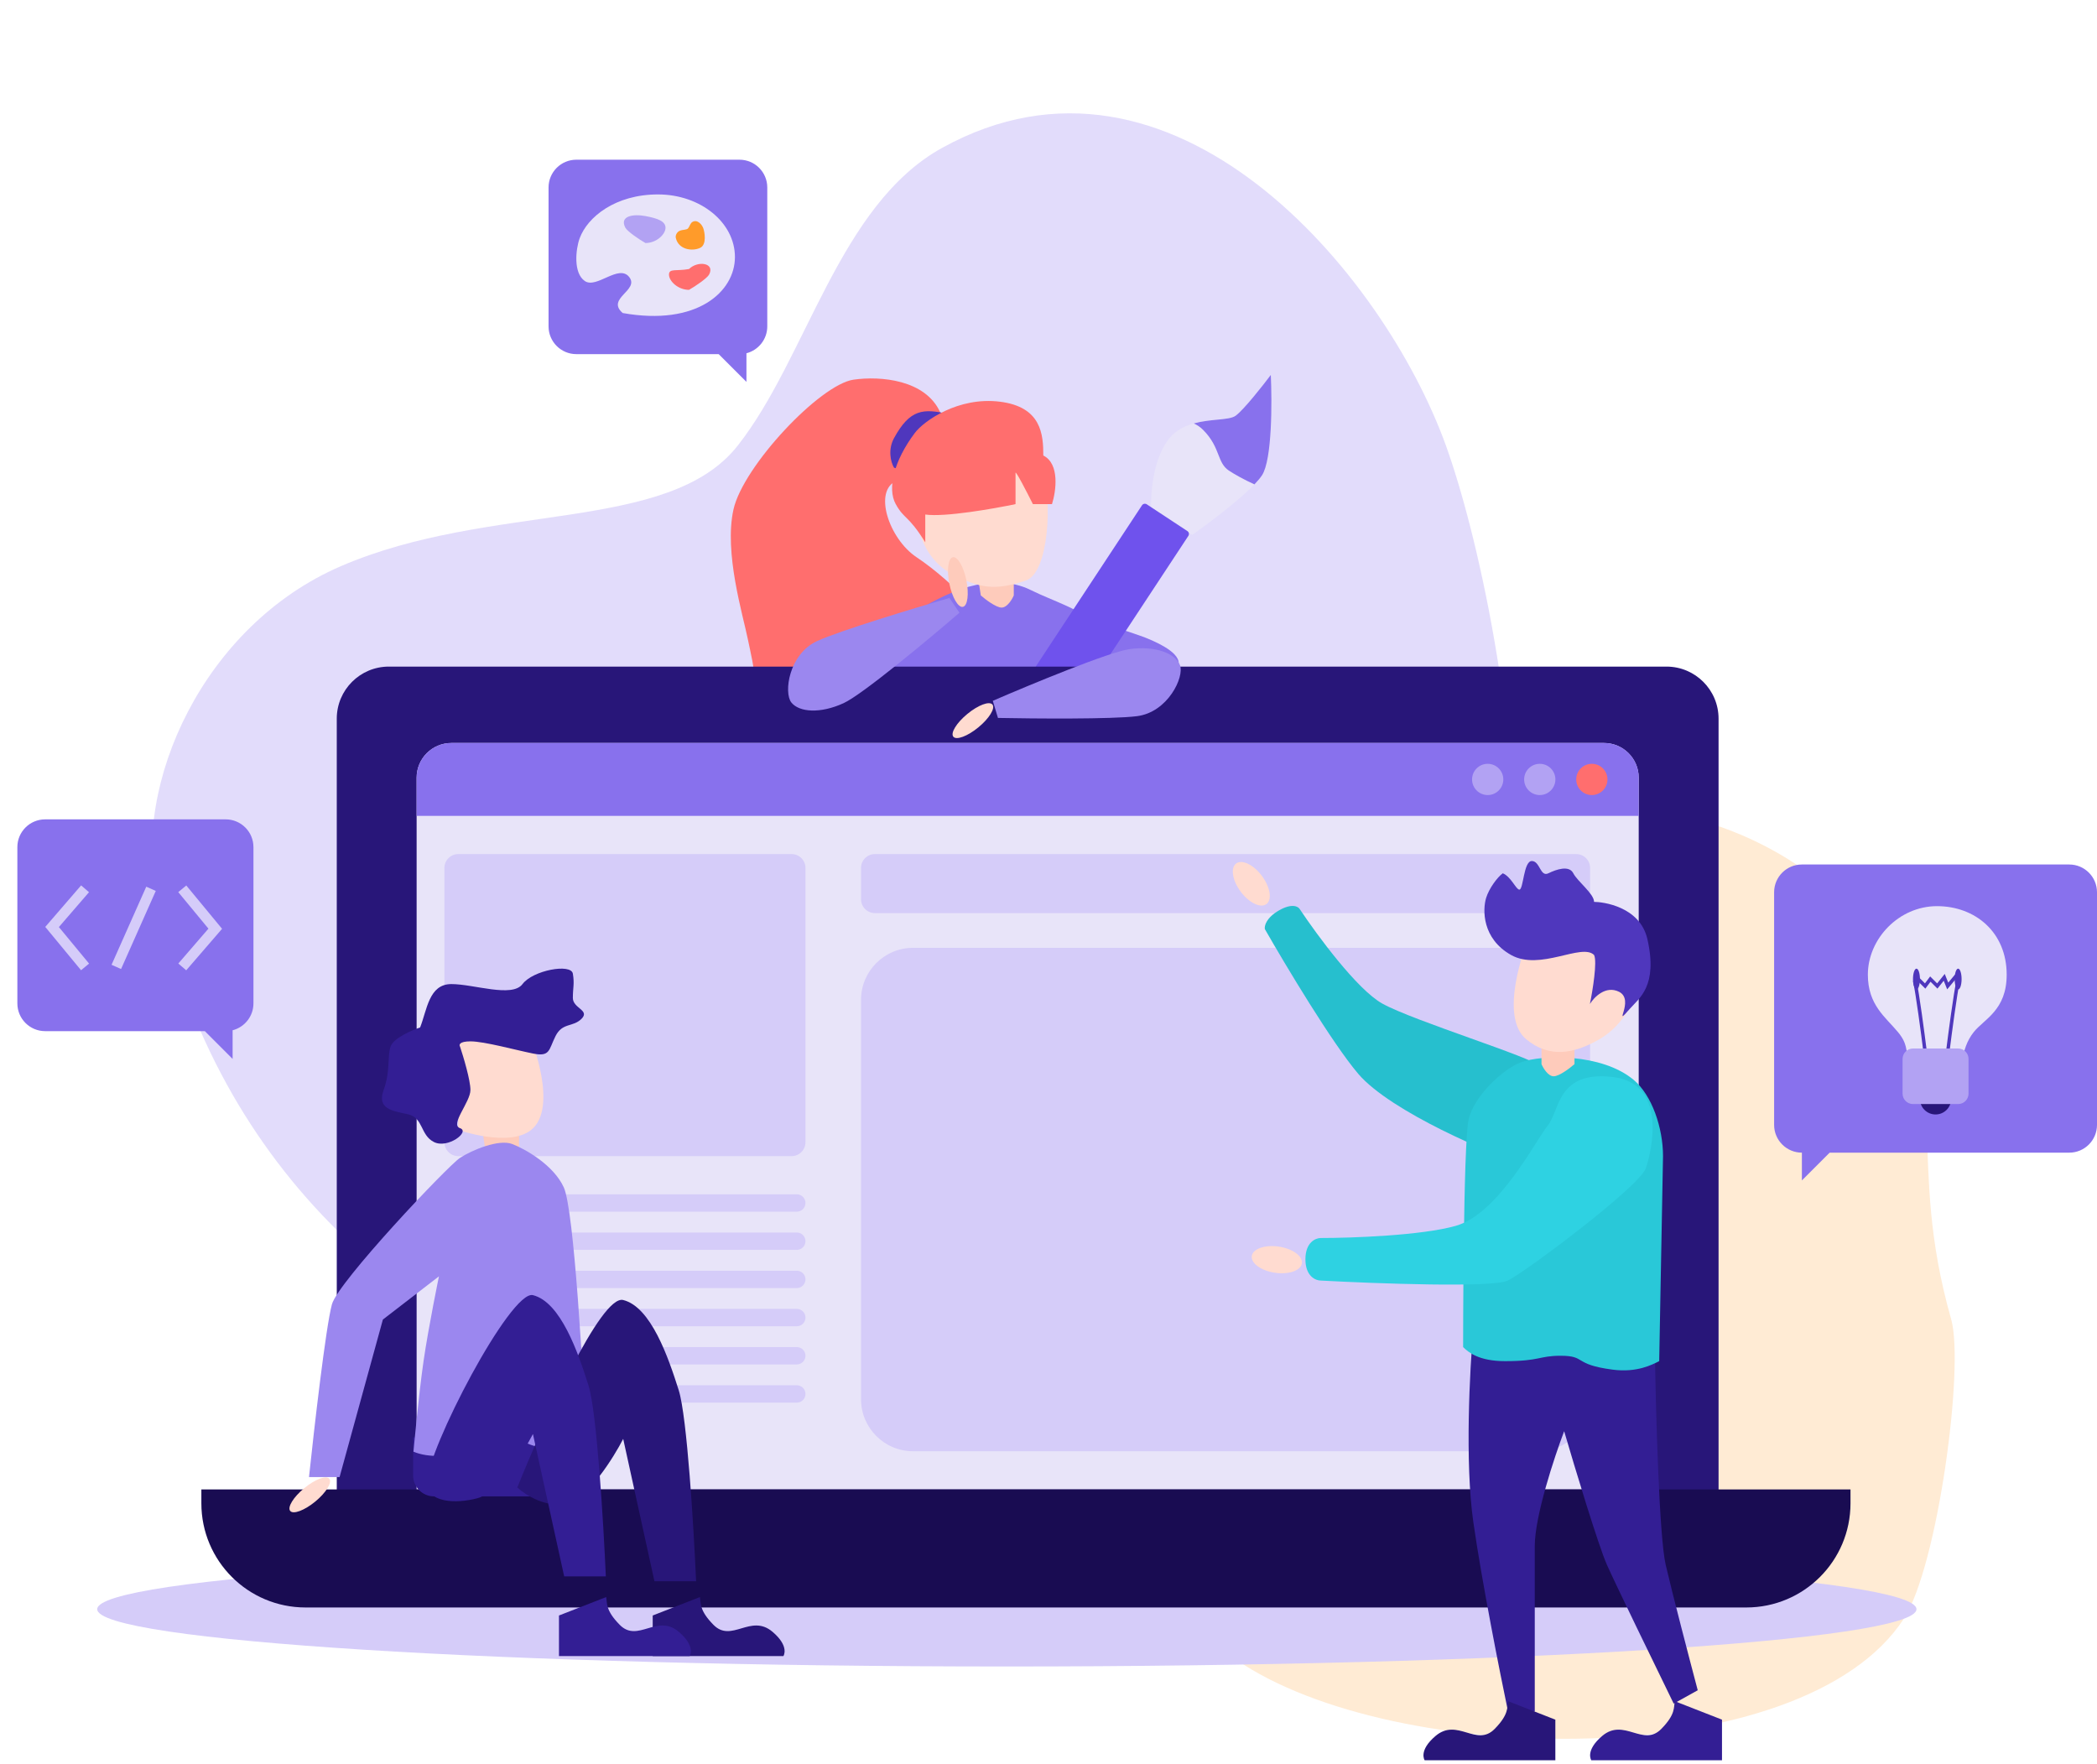
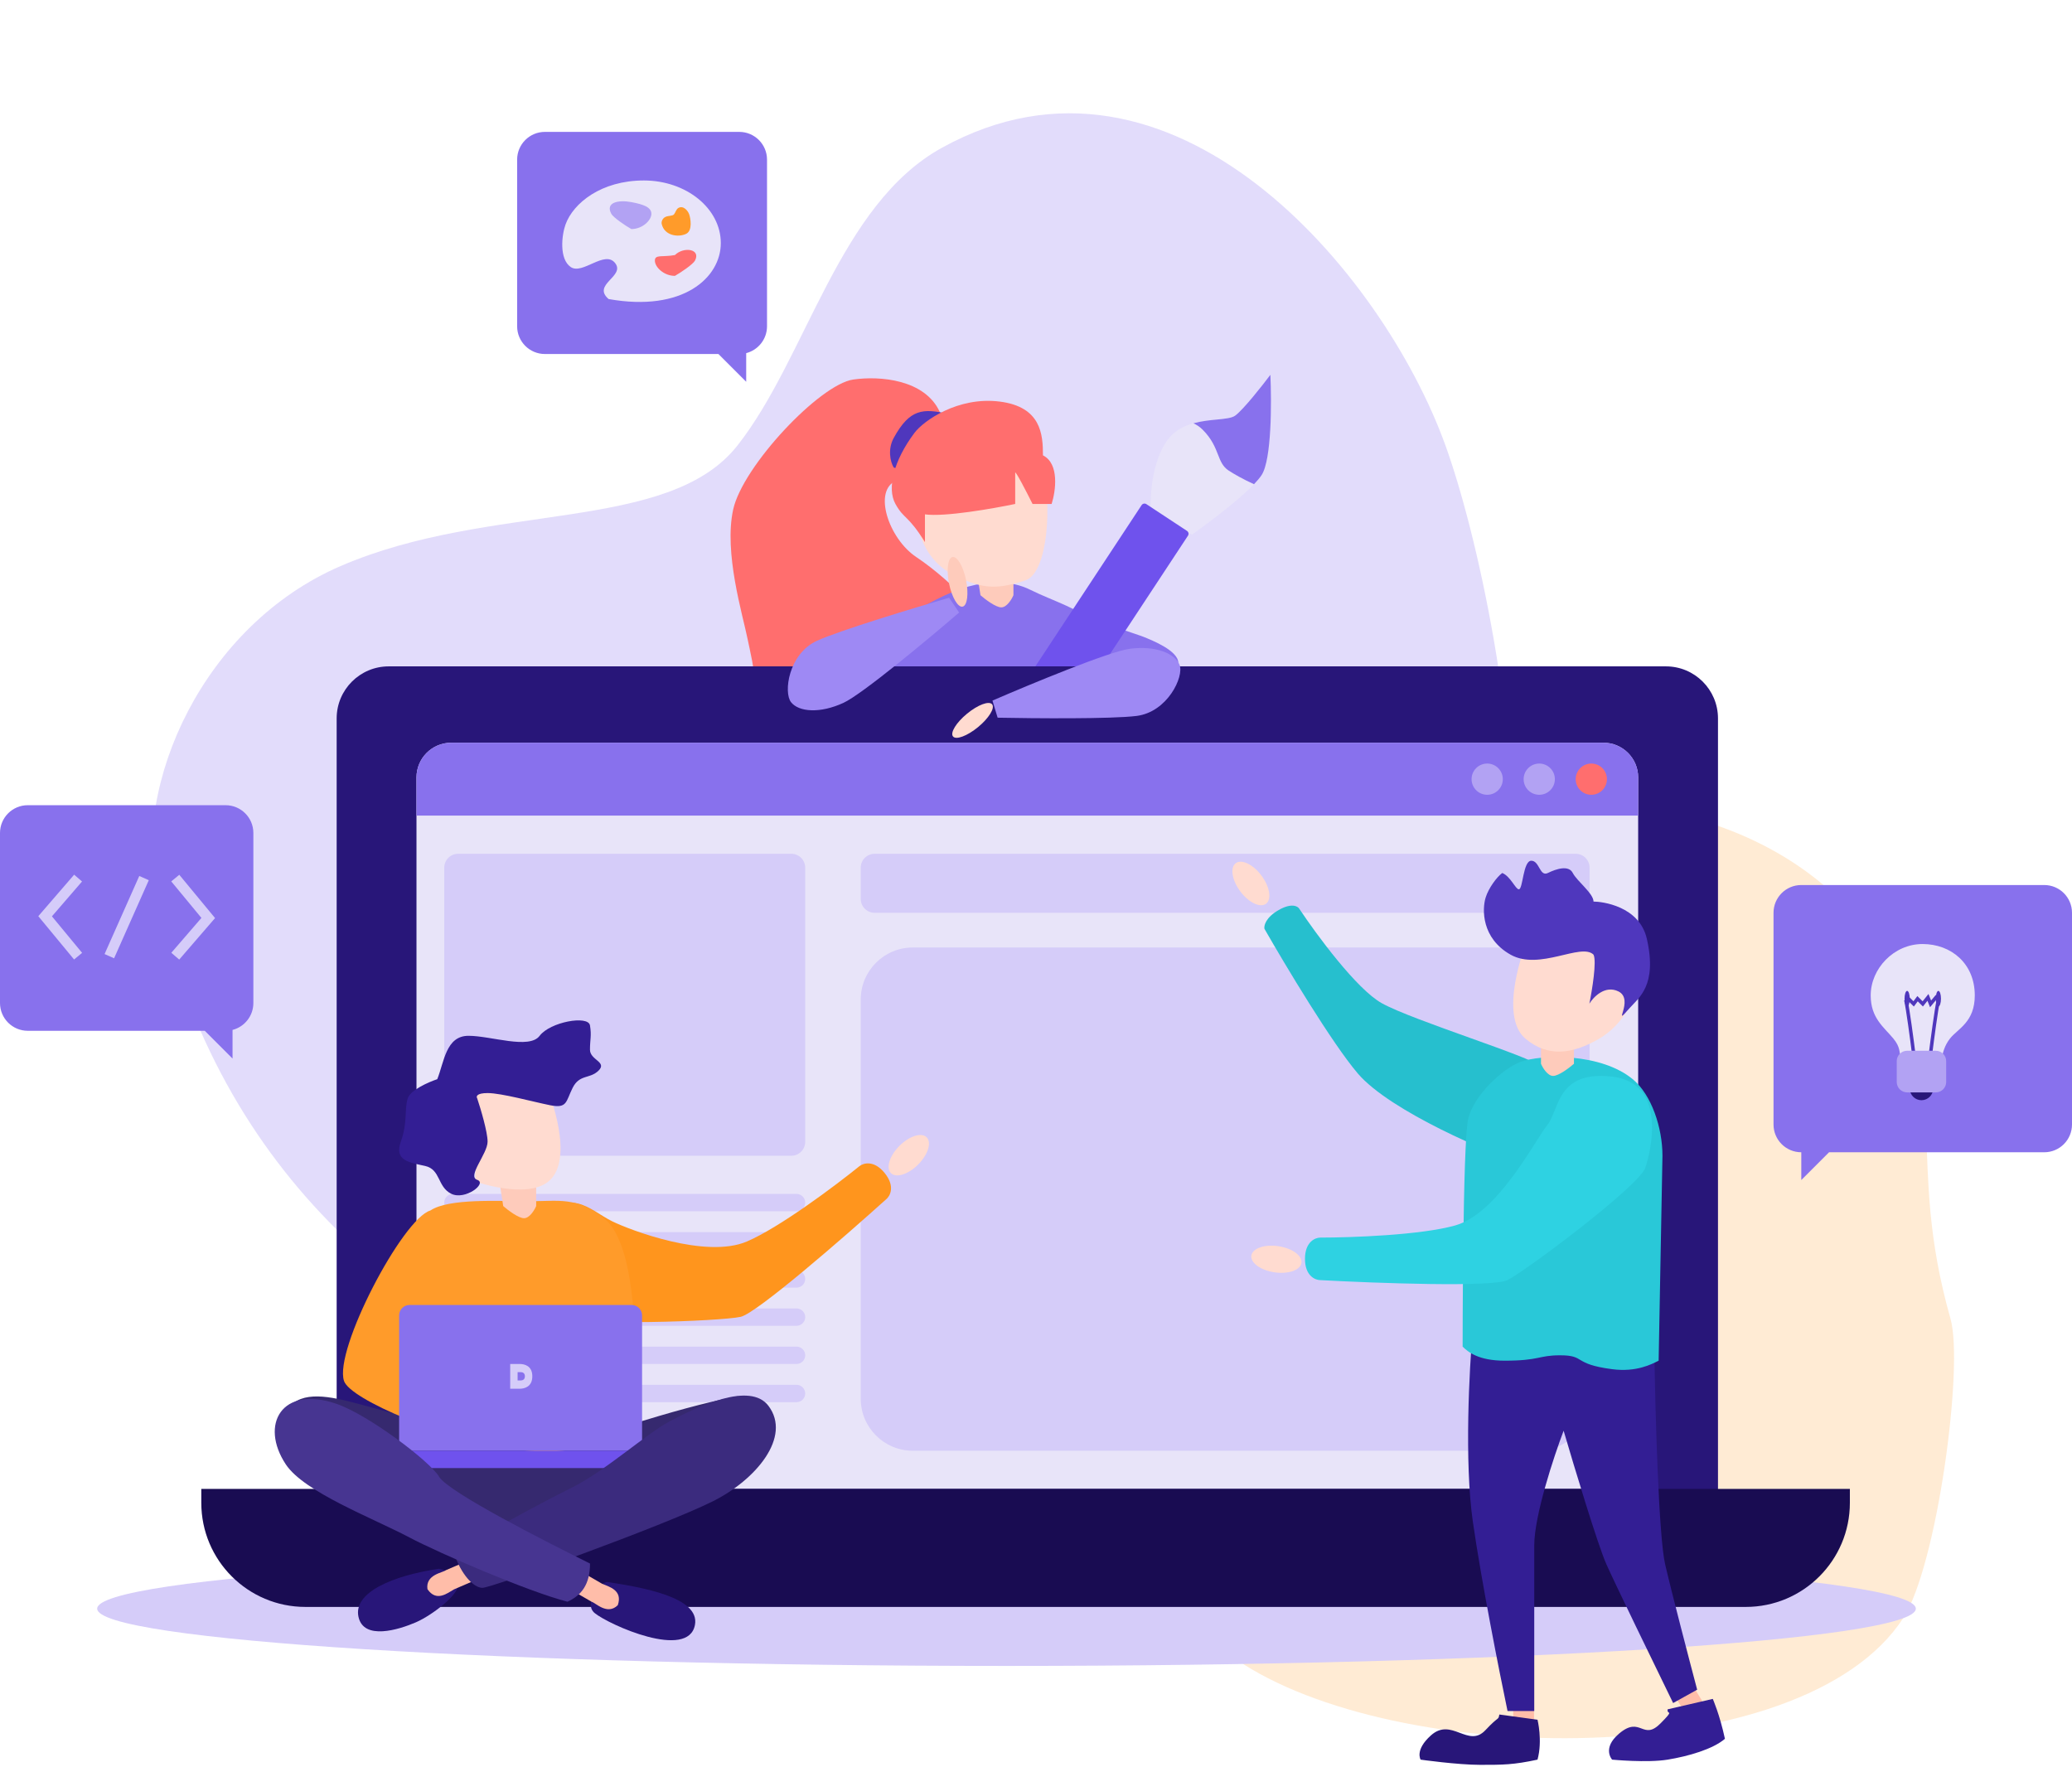
- <svg xmlns="http://www.w3.org/2000/svg" width="604" height="508" viewBox="0 0 604 508" fill="none">
+ <svg xmlns="http://www.w3.org/2000/svg" width="597" height="509" viewBox="0 0 597 509" fill="none">
  <path d="M98.122 163.103C58.639 180.152 38.001 225.916 45.18 258.219C80.909 419.003 269.57 443.71 375.394 392.817C466.497 349.004 434.407 178.091 416.472 128.341C398.537 78.59 337.707 6.002 271.4 42.57C241.592 59.009 232.498 102.923 212.497 128.341C192.496 153.759 141.518 144.365 98.122 163.103Z" fill="#6F52ED" fill-opacity="0.2" />
  <path d="M329.5 183.5C327.5 182.7 316.667 179.333 311.5 177V199H329.5C332.5 197 339.5 200.5 339.5 191C339.5 187.5 332 184.5 329.5 183.5Z" fill="#8871ED" />
  <path d="M541.292 274.013C523.683 241.317 462.931 213.182 399.785 248.012C369.388 264.779 275.652 265.616 258.93 352.012C246.93 414.012 310.403 446.562 356 478C401.597 509.438 519.28 511.022 548.368 466.222C558.129 451.189 565.863 393.632 562 380C548.635 332.843 563.305 314.882 541.292 274.013Z" fill="#FF9B2A" fill-opacity="0.2" />
  <path d="M245.864 109.351C253.615 108.243 266.5 109.351 270.779 118.7L278 130.7C276.154 133.933 263.858 136.23 258.321 138.446C251.4 141.217 256 155.167 264 160.5C274.5 167.5 286.463 180.301 292 190C297.537 199.699 277.699 234.046 270.779 240.974C263.858 247.901 245.864 254.829 237.559 257.6C229.253 260.371 198.803 261.756 193.266 242.359C187.729 222.962 201.571 216.035 211.259 210.493C220.948 204.951 216.796 191.096 215.412 184.168C214.028 177.241 208.491 159.229 211.259 146.759C214.028 134.29 236.174 110.736 245.864 109.351Z" fill="#FF6E6E" />
  <path d="M278.999 169C274.151 170.322 266 174 257.5 180.5C253.5 185 236.998 215.5 237.498 223C237.998 230.5 257.498 228.5 271.498 231.5C282.698 233.9 310.165 230.5 322.498 228.5L322.491 228.27C321.99 212.231 321.116 184.242 316.999 180.5C311.499 175.5 302.999 173 296.999 170C290.999 167 284.499 167.5 278.999 169Z" fill="#8871ED" />
  <path d="M336.258 126.96C331.918 133.043 331.345 142.908 331.602 147.08L343.434 154.043C348.916 150.184 360.607 141.347 363.512 136.871C366.416 132.394 366.402 115.754 366.032 107.993C363.626 111.197 358.232 118.032 355.908 119.741C353.003 121.876 341.683 119.356 336.258 126.96Z" fill="#E8E4F9" />
  <path fill-rule="evenodd" clip-rule="evenodd" d="M343.852 121.963C344.801 122.399 345.69 122.984 346.467 123.756C349.144 126.409 350.115 128.886 350.933 130.973C351.669 132.849 352.282 134.411 353.9 135.503C355.42 136.529 358.302 138.156 361.315 139.514C362.255 138.536 363.013 137.639 363.512 136.87C366.417 132.394 366.402 115.753 366.032 107.993C363.626 111.197 358.232 118.032 355.908 119.74C354.925 120.463 352.977 120.653 350.62 120.882C348.554 121.083 346.173 121.315 343.852 121.963Z" fill="#8871ED" />
  <path d="M328.924 145.545C329.227 145.084 329.848 144.956 330.309 145.26L342 152.962C342.461 153.265 342.589 153.886 342.285 154.347L264.828 271.931C263.612 273.775 261.132 274.286 259.287 273.071L252.606 268.67C250.761 267.454 250.251 264.974 251.466 263.129L328.924 145.545Z" fill="#6F52ED" />
  <path d="M97 207C97 198.716 103.716 192 112 192H480C488.284 192 495 198.716 495 207V435H97V207Z" fill="#281679" />
  <ellipse cx="290" cy="463.5" rx="262" ry="16.5" fill="#D5CCF9" />
  <path d="M120 224C120 218.477 124.477 214 130 214H462C467.523 214 472 218.477 472 224V429H120V224Z" fill="#E8E4F9" />
  <path d="M58 429H533V433C533 449.569 519.569 463 503 463H88C71.431 463 58 449.569 58 433V429Z" fill="#190C52" />
  <path d="M120 224C120 218.477 124.477 214 130 214H462C467.523 214 472 218.477 472 224V235H120V224Z" fill="#8871ED" />
  <circle cx="458.5" cy="224.5" r="4.5" fill="#FF6E6E" />
  <circle cx="443.5" cy="224.5" r="4.5" fill="#B2A2F3" />
  <circle cx="428.5" cy="224.5" r="4.5" fill="#B2A2F3" />
  <rect x="248" y="273" width="210" height="145" rx="15" fill="#D5CCF9" />
  <rect x="248" y="246" width="210" height="17" rx="4" fill="#D5CCF9" />
  <rect x="128" y="246" width="104" height="87" rx="4" fill="#D5CCF9" />
  <rect x="128" y="344" width="104" height="5" rx="2.5" fill="#D5CCF9" />
  <rect x="128" y="377" width="104" height="5" rx="2.5" fill="#D5CCF9" />
  <rect x="128" y="355" width="104" height="5" rx="2.5" fill="#D5CCF9" />
  <rect x="128" y="388" width="104" height="5" rx="2.5" fill="#D5CCF9" />
  <rect x="128" y="366" width="104" height="5" rx="2.5" fill="#D5CCF9" />
+   <path d="M254.912 338.002C251.831 334.189 248.769 335.086 247.624 336.011C240.751 341.564 224.641 353.678 215.183 357.717C203.36 362.767 181.456 354.385 176.409 351.9C169.5 348.5 164.444 341.308 153.173 352.664C141.902 364.02 157.443 376.226 162.118 379.202C166.794 382.178 207.628 380.703 213.402 379.415C218.022 378.384 243.277 356.406 255.327 345.546C256.472 344.62 257.993 341.816 254.912 338.002Z" fill="#FF951D" />
  <rect x="128" y="399" width="104" height="5" rx="2.5" fill="#D5CCF9" />
-   <path d="M424.36 438.385C421.897 421.154 423.334 394.282 424.36 383L476.688 390.692C476.944 407.359 477.919 442.692 479.766 450.692C481.613 458.692 486.691 478.128 489 486.846L482.074 490.692C476.688 479.667 465.299 456.231 462.836 450.692C460.374 445.154 453.602 422.744 450.524 412.231C447.702 419.667 442.059 436.692 442.059 445.308V493H434.364C432.055 481.974 426.822 455.615 424.36 438.385Z" fill="#331E94" />
-   <path fill-rule="evenodd" clip-rule="evenodd" d="M13 236C8.582 236 5 239.582 5 244V289C5 293.418 8.582 297 13 297H59L67 305V296.748C70.451 295.86 73 292.728 73 289V244C73 239.582 69.418 236 65 236H13Z" fill="#8871ED" />
-   <path fill-rule="evenodd" clip-rule="evenodd" d="M166 46C161.582 46 158 49.582 158 54V94C158 98.418 161.582 102 166 102H207L215 110V101.748C218.45 100.86 221 97.728 221 94V54C221 49.582 217.418 46 213 46H166Z" fill="#8871ED" />
-   <path fill-rule="evenodd" clip-rule="evenodd" d="M519 249C514.582 249 511 252.582 511 257V324C511 328.418 514.582 332 519 332L519 340L527 332H596C600.418 332 604 328.418 604 324V257C604 252.582 600.418 249 596 249H519Z" fill="#8871ED" />
+   <path fill-rule="evenodd" clip-rule="evenodd" d="M8 232C3.582 232 0 235.582 0 240V289C0 293.418 3.582 297 8 297H59L67 305V296.748C70.451 295.86 73 292.728 73 289V240C73 235.582 69.418 232 65 232H8Z" fill="#8871ED" />
+   <path fill-rule="evenodd" clip-rule="evenodd" d="M157 38C152.582 38 149 41.582 149 46V94C149 98.418 152.582 102 157 102H207L215 110V101.748C218.45 100.86 221 97.728 221 94V46C221 41.582 217.418 38 213 38H157Z" fill="#8871ED" />
+   <path fill-rule="evenodd" clip-rule="evenodd" d="M519 255C514.582 255 511 258.582 511 263V324C511 328.418 514.582 332 519 332L519 340L527 332H589C593.418 332 597 328.418 597 324V263C597 258.582 593.418 255 589 255H519Z" fill="#8871ED" />
  <path d="M257.5 126.2C255.734 129.437 256.5 133.033 257.5 134.7C258.833 135.2 261.5 135.9 261.5 134.7C261.5 133.2 263 130.7 266 126.2C268.4 122.6 271.666 120.033 273 119.2C266 117.699 262.136 117.7 257.5 126.2Z" fill="#4F37BD" />
  <path d="M292 171.5V166L281.5 165L282.5 171.5C283.833 172.667 286.9 175 288.5 175C290.1 175 291.5 172.667 292 171.5Z" fill="#FECBBB" />
-   <path d="M149.5 332.5V327L139 326L140 332.5C141.333 333.667 144.4 336 146 336C147.6 336 149 333.667 149.5 332.5Z" fill="#FECBBB" />
-   <path d="M285.956 201.859L287.443 206.788C297.802 206.994 320.31 207.182 327.465 206.283C336.408 205.158 341.189 194.94 339.872 191.584C338.556 188.227 332.905 185.975 325.534 186.93C319.637 187.694 296.692 197.201 285.956 201.859Z" fill="#9B87EF" />
-   <path d="M276.348 176.483L273.462 172.22C263.511 175.107 241.968 181.629 235.405 184.618C227.202 188.354 225.68 199.532 227.937 202.344C230.193 205.156 236.258 205.624 243.01 202.518C248.413 200.033 267.487 184.126 276.348 176.483Z" fill="#9B87EF" />
+   <path d="M285.956 201.859L287.443 206.788C297.802 206.994 320.31 207.182 327.465 206.283C336.408 205.158 341.189 194.94 339.872 191.584C338.556 188.227 332.905 185.975 325.534 186.93C319.637 187.694 296.692 197.201 285.956 201.859Z" fill="#9E89F4" />
+   <path d="M276.348 176.483L273.462 172.22C263.511 175.107 241.968 181.629 235.405 184.618C227.202 188.354 225.68 199.532 227.937 202.344C230.193 205.156 236.258 205.624 243.01 202.518C248.413 200.033 267.487 184.126 276.348 176.483Z" fill="#9E89F4" />
  <ellipse cx="280.219" cy="207.563" rx="2.5" ry="7.291" transform="rotate(50.556 280.219 207.563)" fill="#FFDBD0" />
  <ellipse cx="360.412" cy="254.556" rx="3.806" ry="7.291" transform="rotate(143.248 360.412 254.556)" fill="#FFDBD0" />
  <ellipse cx="367.767" cy="362.825" rx="3.806" ry="7.291" transform="rotate(98.3577 367.767 362.825)" fill="#FFDBD0" />
-   <ellipse cx="89.219" cy="430.563" rx="2.5" ry="7.291" transform="rotate(50.556 89.2194 430.563)" fill="#FFDBD0" />
+   <ellipse cx="261.847" cy="332.847" rx="3.806" ry="7.291" transform="rotate(45 261.847 332.847)" fill="#FFDBD0" />
  <path d="M295.5 167.2C302.137 164.957 303.101 143.931 300.335 135.987C295.265 133.651 282.912 129.258 274.062 130.38C265.212 131.501 261.5 140.86 261.5 146C265.648 152.075 264.5 162 278 167.2C283.325 169.251 287.203 170.003 295.5 167.2Z" fill="#FFDBD0" />
  <path d="M292.505 145.2C286.172 146.533 272.105 149 266.505 148.2V156.2C261.5 148.2 260.5 149.7 258 145.2C255.5 140.7 257.495 132.699 263.5 124.7C266.082 121.26 276.006 114.2 288.006 115.7C300.006 117.2 300.505 125.2 300.505 131.2C305.305 133.6 304.172 141.533 303.005 145.2H297.505C295.839 141.866 292.505 135.4 292.505 136.2V145.2Z" fill="#FF6E6E" />
  <ellipse cx="275.897" cy="167.642" rx="2.5" ry="7.291" transform="rotate(-11.4427 275.897 167.642)" fill="#FECBBB" />
-   <path d="M119 414H169V425C169 428.314 166.314 431 163 431H125C121.686 431 119 428.314 119 425V414Z" fill="#331E94" />
-   <path d="M132 299.444H153C153 299.444 160.899 319.064 153 325.444C146.62 330.597 132 325.444 132 325.444V299.444Z" fill="#FFDBD0" />
-   <path d="M130 283.444C123.5 283.444 123 290.944 121 295.944C118.5 296.778 113.3 299.044 112.5 301.444C111.5 304.444 112.5 308.444 110.5 313.944C108.5 319.444 113 319.944 117.5 320.944C122 321.944 121 326.944 125 328.944C129 330.944 135.5 325.944 132.5 324.944C129.5 323.944 135.5 317.444 135.5 313.944C135.5 311.144 133.5 304.444 132.5 301.444C132.167 300.944 132.3 299.944 135.5 299.944C139.5 299.944 148.5 302.444 153.5 303.444C158.5 304.444 158 302.444 160 298.444C162 294.444 165 295.944 167.5 293.444C170 290.944 165 290.444 165 287.444C165 284.444 165.5 283.444 165 280.444C164.5 277.444 153.5 279.444 150.5 283.444C147.5 287.444 136.5 283.444 130 283.444Z" fill="#331E94" />
-   <path d="M162.394 342.009C159.459 335.569 151.312 330.948 147.5 329.5C143.688 328.052 136.028 331.201 132.5 333.5C128.972 335.799 97.367 369.236 95.606 375.676C93.844 382.117 90.468 411.538 89 425.444H97.807L110.284 380.067L126.431 367.625C126.431 367.625 123.433 382.139 122 392C120.567 401.861 119.092 418.125 119.092 418.125C123.5 420 129.789 419.491 133.037 418.125C140 415.198 146.713 413.227 150.651 415.198C156.5 418.125 164 418.125 169 418.125C168.021 395.437 165.33 348.45 162.394 342.009Z" fill="#9B87EF" />
-   <path d="M163.5 432.944C157.5 434.544 151.333 430.611 149 428.444C156.5 409.777 173.1 372.844 179.5 374.444C187.5 376.444 192.5 390.944 195.5 400.444C197.9 408.044 199.833 440.277 200.5 455.444H188.5L179.5 414.444C176.667 419.944 169.5 431.344 163.5 432.944Z" fill="#281679" />
-   <path d="M188 477V465.312L201.595 460C201.943 461.771 201.317 463.75 205.5 468C210.729 473.312 216.226 464.688 222.5 470C227.52 474.25 225.646 477 225.646 477H188Z" fill="#281679" />
-   <path d="M447.988 507V495.312L434.394 490C434.045 491.771 434.671 493.75 430.488 498C425.26 503.312 419.763 494.688 413.488 500C408.469 504.25 410.342 507 410.342 507H447.988Z" fill="#281679" />
-   <path d="M161 477V465.312L174.595 460C174.943 461.771 174.317 463.75 178.5 468C183.729 473.312 189.226 464.688 195.5 470C200.52 474.25 198.646 477 198.646 477H161Z" fill="#331E94" />
-   <path d="M495.988 507V495.312L482.394 490C482.045 491.771 482.671 493.75 478.488 498C473.26 503.312 467.763 494.688 461.488 500C456.469 504.25 458.342 507 458.342 507H495.988Z" fill="#331E94" />
-   <path d="M137.5 431.541C131.5 433.141 123 432.97 123 427.041C123 417.596 147.1 371.441 153.5 373.041C161.5 375.041 166.5 389.541 169.5 399.041C171.9 406.641 173.833 438.874 174.5 454.041H162.5L153.5 413.041C150.667 418.541 143.5 429.941 137.5 431.541Z" fill="#331E94" />
  <path d="M368.417 262.207C364.702 264.33 364.136 266.692 364.317 267.607C370.17 277.85 383.745 300.528 391.221 309.3C400.566 320.264 430.32 332.814 437.597 334.77C444.874 336.726 448.222 324.622 451.214 320.875C454.205 317.127 444.629 309.352 443.312 307.047C441.995 304.743 407.159 294.078 398.126 289.049C390.9 285.026 379.282 269.246 374.377 261.859C373.938 261.091 372.131 260.085 368.417 262.207Z" fill="#26BFCE" />
+   <path d="M436 495.64V487L442 489.4V495.64C441.158 496.76 439.221 499 438.211 499C437.2 499 436.316 496.76 436 495.64Z" fill="#FFBDA9" />
+   <path d="M485.486 493.5L481 486.115L487.374 485.051L490.614 490.384C490.476 491.779 489.983 494.699 489.119 495.223C488.256 495.748 486.337 494.293 485.486 493.5Z" fill="#FFBDA9" />
+   <path d="M545.498 299.199C547.662 301.805 547.133 303.159 547.77 305.15L555.883 308C557.208 307.683 559.173 306.67 559.428 305.15C559.746 303.249 560.356 301.105 561.875 299.199C564.125 296.375 568.989 294.5 568.989 286.804C568.989 277.616 562.176 272 553.937 272C545.697 272 539 279.058 539 286.804C539 293.331 542.794 295.941 545.498 299.199Z" fill="#E8E4F9" />
+   <path d="M549.5 287.375L551.375 289.25L552.5 287.75L554 289.25L555.5 287.375L556.25 289.25L558.125 287" stroke="#4F37BD" />
+   <ellipse cx="549.5" cy="287.75" rx="0.75" ry="2.25" fill="#4F37BD" />
+   <path d="M549.125 288.125C549.725 290.825 550.875 299.5 551.375 303.5" stroke="#4F37BD" />
+   <path d="M558.5 288.125C557.9 290.825 556.75 299.5 556.25 303.5" stroke="#4F37BD" />
+   <ellipse cx="558.5" cy="287.75" rx="0.75" ry="2.25" fill="#4F37BD" />
+   <circle cx="553.625" cy="313.625" r="3.375" fill="#281679" />
+   <rect x="546.5" y="302.75" width="14.25" height="12" rx="3" fill="#B2A2F3" />
+   <path d="M22.5 253L13 264L22.5 275.5" stroke="#D5CCF9" stroke-width="3" />
+   <path d="M50.5 275.5L60 264.5L50.5 253" stroke="#D5CCF9" stroke-width="3" />
+   <path d="M31.5 275.5L41.5 253" stroke="#D5CCF9" stroke-width="3" />
+   <path d="M207.685 70.039C207.685 80.002 196.783 89.998 175.354 86.16C170.466 81.938 180.242 79.635 177.234 75.797C174.226 71.959 167.835 79.251 164.452 76.948C161.068 74.645 161.829 67.749 162.948 64.666C165.186 58.5 173.255 52 185.505 52C197.755 52 207.685 60.077 207.685 70.039Z" fill="#E8E4F9" />
+   <path d="M187.686 61.611C187.686 63.476 185.1 66 181.911 66C180.106 64.987 176.677 62.624 176.135 61.611C174.331 58.235 178.301 57.56 181.911 58.235C185.52 58.91 187.686 59.747 187.686 61.611Z" fill="#B2A2F3" />
+   <path d="M188.686 75.096C188.686 76.961 191.271 79.485 194.461 79.485C196.266 78.472 199.695 76.109 200.236 75.096C202.041 71.72 197.007 70.985 194.461 73.485C190.852 74.16 188.686 73.232 188.686 75.096Z" fill="#FF6E6E" />
+   <path d="M191.778 62.478C190.936 62.842 190.496 63.818 190.649 64.507C191.411 67.935 195.434 68.462 197.691 67.377C199.634 66.443 198.95 62.798 198.567 61.737C198.185 60.676 196.887 59.128 195.473 59.908C194.838 60.258 194.644 61.195 194.217 61.737C193.791 62.279 192.704 62.078 191.778 62.478Z" fill="#FF9B2A" />
+   <path d="M424.36 438.385C421.897 421.154 423.334 394.282 424.36 383L476.688 390.692C476.944 407.359 477.919 442.692 479.766 450.692C481.613 458.692 486.691 478.128 489 486.846L482.074 490.692C476.688 479.667 465.299 456.231 462.836 450.692C460.374 445.154 453.602 422.744 450.524 412.231C447.702 419.667 442.059 436.692 442.059 445.308V493H434.364C432.055 481.974 426.822 455.615 424.36 438.385Z" fill="#331E94" />
+   <path d="M443 507C444.5 501.5 443 495.5 443 495.5L432 494C431.67 495.771 431.964 494.25 428 498.5C423.045 503.812 418.252 494.688 412.306 500C407.55 504.25 409.325 507 409.325 507C409.325 507 419.925 508.5 426.5 508.5C433.076 508.5 436 508.5 443 507Z" fill="#281679" />
+   <path d="M497 501C495.5 494 493.5 489.5 493.5 489.5L480.5 492.5C480.151 494.271 482.683 492.25 478.5 496.5C473.271 501.812 472.774 494.188 466.5 499.5C461.48 503.75 464.5 507 464.5 507C464.5 507 474.544 507.976 480.5 507C486.455 506.024 493.5 504 497 501Z" fill="#331E94" />
+   <path d="M200.229 468.2C201.783 460.085 184.54 457.314 175.108 455.826C173.131 455.515 167.944 462.017 171.357 464.781C175.592 468.21 198.286 478.344 200.229 468.2Z" fill="#281679" />
+   <path d="M160.954 416.477C168.758 415.062 193.5 405.867 212.39 402.331C222.5 402.331 220.887 407.594 220 412L199.087 431.507L168.935 443L142.33 440.348L103.31 427.086C94.442 421.487 74.835 416.477 82.913 405.867C87 400.5 95.152 402.331 103.31 404.5C116.613 408.036 151.199 418.245 160.954 416.477Z" fill="#36296F" />
+   <path d="M152.449 346.1C143.56 346.1 129.339 345.206 124.006 348.779C116.007 351.088 96.157 388.964 99.119 397.894C100.897 403.252 128.45 414.861 148.004 417.54C167.559 420.219 172.5 414.5 180 411.5C181.5 405 183 399 183 391.5C183 379.278 181.999 357.251 174 351C166.001 344.749 161.337 346.1 152.449 346.1Z" fill="#FF9B2A" />
+   <path d="M103.275 465.801C101.819 458.859 113 454 126.501 452C130.008 452.694 130.915 454.677 131.741 456.591C132.774 458.984 124.68 465.34 119.813 467.441C114.947 469.541 104.731 472.743 103.275 465.801Z" fill="#281679" />
+   <path d="M115 379C115 377.343 116.343 376 118 376H182C183.657 376 185 377.343 185 379V417C185 417.552 184.552 418 184 418H116C115.448 418 115 417.552 115 417V379Z" fill="#8871ED" />
+   <path d="M128.438 452.429L136.375 449.015L136.541 455.475L130.808 457.941C128.908 459.04 125.733 461.662 123.159 457.875C122.571 453.676 127.534 453.162 128.438 452.429Z" fill="#FFBDA9" />
+   <path d="M115 419C115 418.448 115.448 418 116 418H184C184.552 418 185 418.448 185 419V420C185 421.657 183.657 423 182 423H118C116.343 423 115 421.657 115 420V419Z" fill="#6F52ED" />
+   <path d="M193 409.5C186.407 412.972 174.375 423.812 165 428.5C154 434 134.5 444.5 131 448C132.784 453.326 136.323 457.5 139 457.5C141.677 457.5 191 439.721 205.351 432.584C217.845 426.37 228.151 414 221.415 405.066C216.087 398 201.032 405.271 193 409.5Z" fill="#3B2B7E" />
+   <path d="M154.488 347.5V342L143.988 341L144.988 347.5C146.322 348.667 149.388 351 150.988 351C152.588 351 153.988 348.667 154.488 347.5Z" fill="#FECBBB" />
+   <path d="M136.988 314.444H157.988C157.988 314.444 165.887 334.064 157.988 340.444C151.608 345.597 136.988 340.444 136.988 340.444V314.444Z" fill="#FFDBD0" />
+   <path d="M134.988 298.444C128.488 298.444 127.988 305.944 125.988 310.944C123.488 311.778 118.288 314.044 117.488 316.444C116.488 319.444 117.488 323.444 115.488 328.944C113.488 334.444 117.988 334.944 122.488 335.944C126.988 336.944 125.988 341.944 129.988 343.944C133.988 345.944 140.488 340.944 137.488 339.944C134.488 338.944 140.488 332.444 140.488 328.944C140.488 326.144 138.488 319.444 137.488 316.444C137.155 315.944 137.288 314.944 140.488 314.944C144.488 314.944 153.488 317.444 158.488 318.444C163.488 319.444 162.988 317.444 164.988 313.444C166.988 309.444 169.988 310.944 172.488 308.444C174.988 305.944 169.988 305.444 169.988 302.444C169.988 299.444 170.488 298.444 169.988 295.444C169.488 292.444 158.488 294.444 155.488 298.444C152.488 302.444 141.488 298.444 134.988 298.444Z" fill="#331E94" />
  <path d="M423 322.5C421.423 329.5 421.423 388 421.423 388C422.949 389.528 426 392.051 433.5 392.051C443.683 392.051 443.206 390.5 449.5 390.5C457 390.5 453 393 464.5 394.5C471.5 395.413 475.866 393.07 477.901 392.051L479 333C479 324.895 475.843 315.457 470.5 310.999C461.341 303.359 444.106 303.707 438 306C433.115 307.833 424.578 315.5 423 322.5Z" fill="#29C8D8" />
  <path d="M376 362.711C376 357.809 378.945 356.583 380.418 356.583C389.253 356.583 409.398 355.882 419.293 353.081C431.663 349.579 442.265 328.567 445.799 324.19C449.333 319.812 448.45 308.431 464.353 310.182C480.257 311.933 475.839 331.193 474.072 336.446C472.305 341.699 439.615 366.213 434.313 368.84C430.072 370.941 396.616 369.715 380.418 368.84C378.945 368.84 376 367.614 376 362.711Z" fill="#2ED2E2" />
  <path d="M444 306.5V297.5L453.5 300V306.5C452.167 307.667 449.1 310 447.5 310C445.9 310 444.5 307.667 444 306.5Z" fill="#FECBBB" />
  <path d="M461.348 272H439.631C439.631 272 431.462 292.649 439.631 299.364C446.229 304.787 453.235 303.601 460.624 299.364C467.863 295.213 472 286.941 472 281.004C472 276.255 461.348 272 461.348 272Z" fill="#FFDBD0" />
  <path d="M435.232 275.062C443.599 279.769 455.552 271.532 459.138 275.062C460.095 276.945 458.739 285.26 457.942 289.182C459.137 287.221 462.484 283.77 466.309 285.652C471.091 288.005 464.105 296.641 469.5 290.5C472.136 287.5 477.568 284 474.5 270.5C472.341 261 461.501 259.766 459.137 259.766C459.137 257.413 454.356 253.883 453.161 251.53C451.966 249.177 448.38 250.353 445.989 251.53C443.598 252.707 443.598 248 441.208 248C438.817 248 438.817 256.236 437.622 256.236C436.665 256.236 435.232 252.5 432.84 251.53C431.247 252.707 428.898 255.893 428.06 258.59C427 262 426.865 270.356 435.232 275.062Z" fill="#4F37BD" />
-   <path d="M546.664 297.265C549.549 300.74 548.844 302.545 549.693 305.2L560.51 309C562.278 308.578 564.898 307.226 565.237 305.2C565.661 302.666 566.475 299.807 568.5 297.265C571.5 293.5 577.986 291 577.986 280.739C577.986 268.488 568.901 261 557.915 261C546.93 261 538 270.411 538 280.739C538 289.441 543.058 292.922 546.664 297.265Z" fill="#E8E4F9" />
-   <path d="M552 281.5L554.5 284L556 282L558 284L560 281.5L561 284L563.5 281" stroke="#4F37BD" />
-   <ellipse cx="552" cy="282" rx="1" ry="3" fill="#4F37BD" />
-   <path d="M551.5 282.5C552.3 286.1 553.833 297.667 554.5 303" stroke="#4F37BD" />
-   <path d="M564 282.5C563.2 286.1 561.667 297.667 561 303" stroke="#4F37BD" />
-   <ellipse cx="564" cy="282" rx="1" ry="3" fill="#4F37BD" />
-   <circle cx="557.5" cy="316.5" r="4.5" fill="#281679" />
-   <rect x="548" y="302" width="19" height="16" rx="3" fill="#B2A2F3" />
-   <path d="M24.5 256L15 267L24.5 278.5" stroke="#D5CCF9" stroke-width="3" />
-   <path d="M52.5 278.5L62 267.5L52.5 256" stroke="#D5CCF9" stroke-width="3" />
-   <path d="M33.5 278.5L43.5 256" stroke="#D5CCF9" stroke-width="3" />
-   <path d="M211.685 74.039C211.685 84.002 200.783 93.998 179.354 90.16C174.466 85.938 184.242 83.635 181.234 79.797C178.226 75.959 171.835 83.251 168.452 80.948C165.068 78.645 165.829 71.749 166.948 68.666C169.186 62.5 177.255 56 189.505 56C201.755 56 211.685 64.076 211.685 74.039Z" fill="#E8E4F9" />
-   <path d="M191.686 65.611C191.686 67.476 189.1 70 185.911 70C184.106 68.987 180.677 66.624 180.135 65.611C178.331 62.235 182.301 61.56 185.911 62.235C189.52 62.91 191.686 63.747 191.686 65.611Z" fill="#B2A2F3" />
-   <path d="M192.686 79.096C192.686 80.961 195.271 83.485 198.461 83.485C200.266 82.472 203.695 80.109 204.236 79.096C206.041 75.72 201.007 74.985 198.461 77.485C194.852 78.16 192.686 77.232 192.686 79.096Z" fill="#FF6E6E" />
-   <path d="M195.778 66.478C194.936 66.842 194.496 67.818 194.649 68.507C195.411 71.935 199.434 72.462 201.691 71.377C203.634 70.443 202.95 66.798 202.567 65.737C202.185 64.676 200.887 63.128 199.473 63.908C198.838 64.258 198.644 65.195 198.217 65.737C197.791 66.279 196.704 66.079 195.778 66.478Z" fill="#FF9B2A" />
+   <path d="M170.479 461.52L163.001 457.194L168.082 453.202L173.484 456.326C175.5 457.194 179.5 458.174 178 462.5C174.983 465.48 171.607 461.807 170.479 461.52Z" fill="#FFBDA9" />
+   <path d="M170 450.5C170 456.5 167.533 459.685 163.5 461.5C152.015 458.531 126.512 447.5 118 443C107.37 437.38 87.641 429.931 82.34 421.917C74.788 410.5 81.098 399 97 404.499C106.184 407.676 123.862 421.027 126.512 425.479C129.163 429.931 157.199 444.15 170 450.5Z" fill="#473591" />
+   <path fill-rule="evenodd" clip-rule="evenodd" d="M147 393V400.135H149.752C151.093 400.135 153.374 399.591 153.374 396.549C153.374 393.507 151.093 393 149.752 393H147ZM149.137 395.354V397.744H150.044C150.485 397.744 151.237 397.562 151.237 396.543C151.237 395.524 150.485 395.354 150.044 395.354H149.137Z" fill="#D5CCF9" />
</svg>
